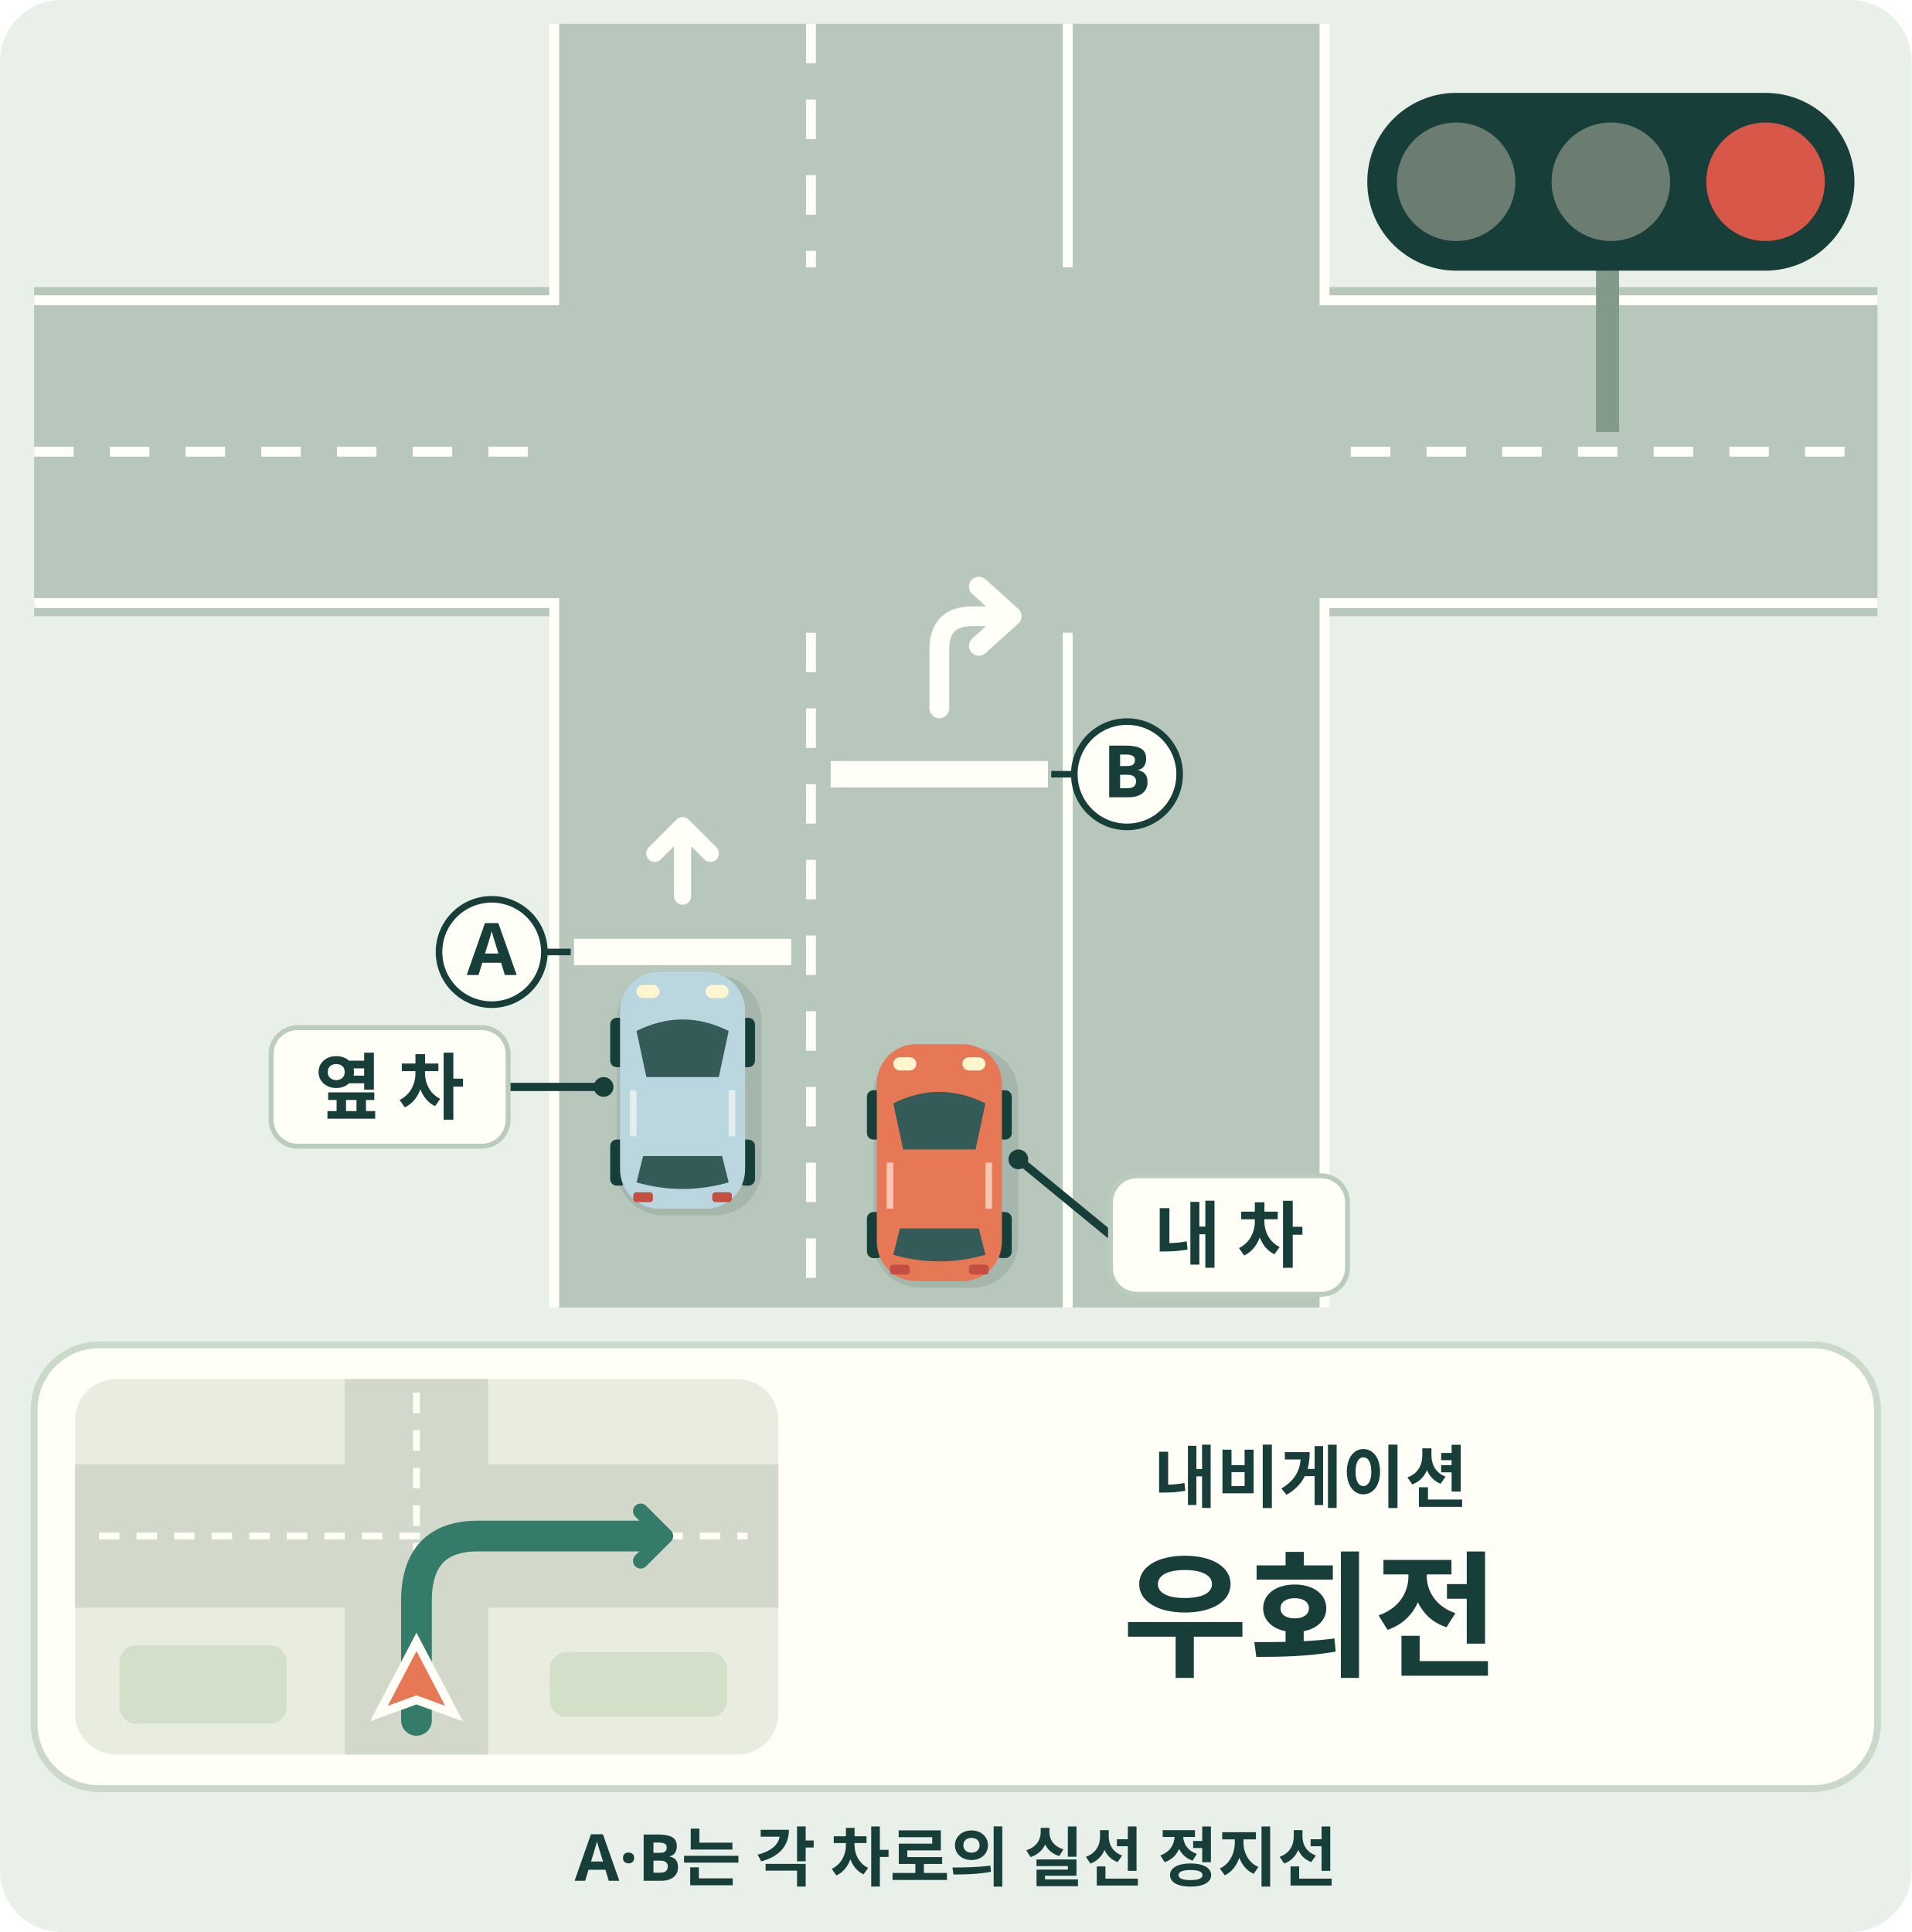
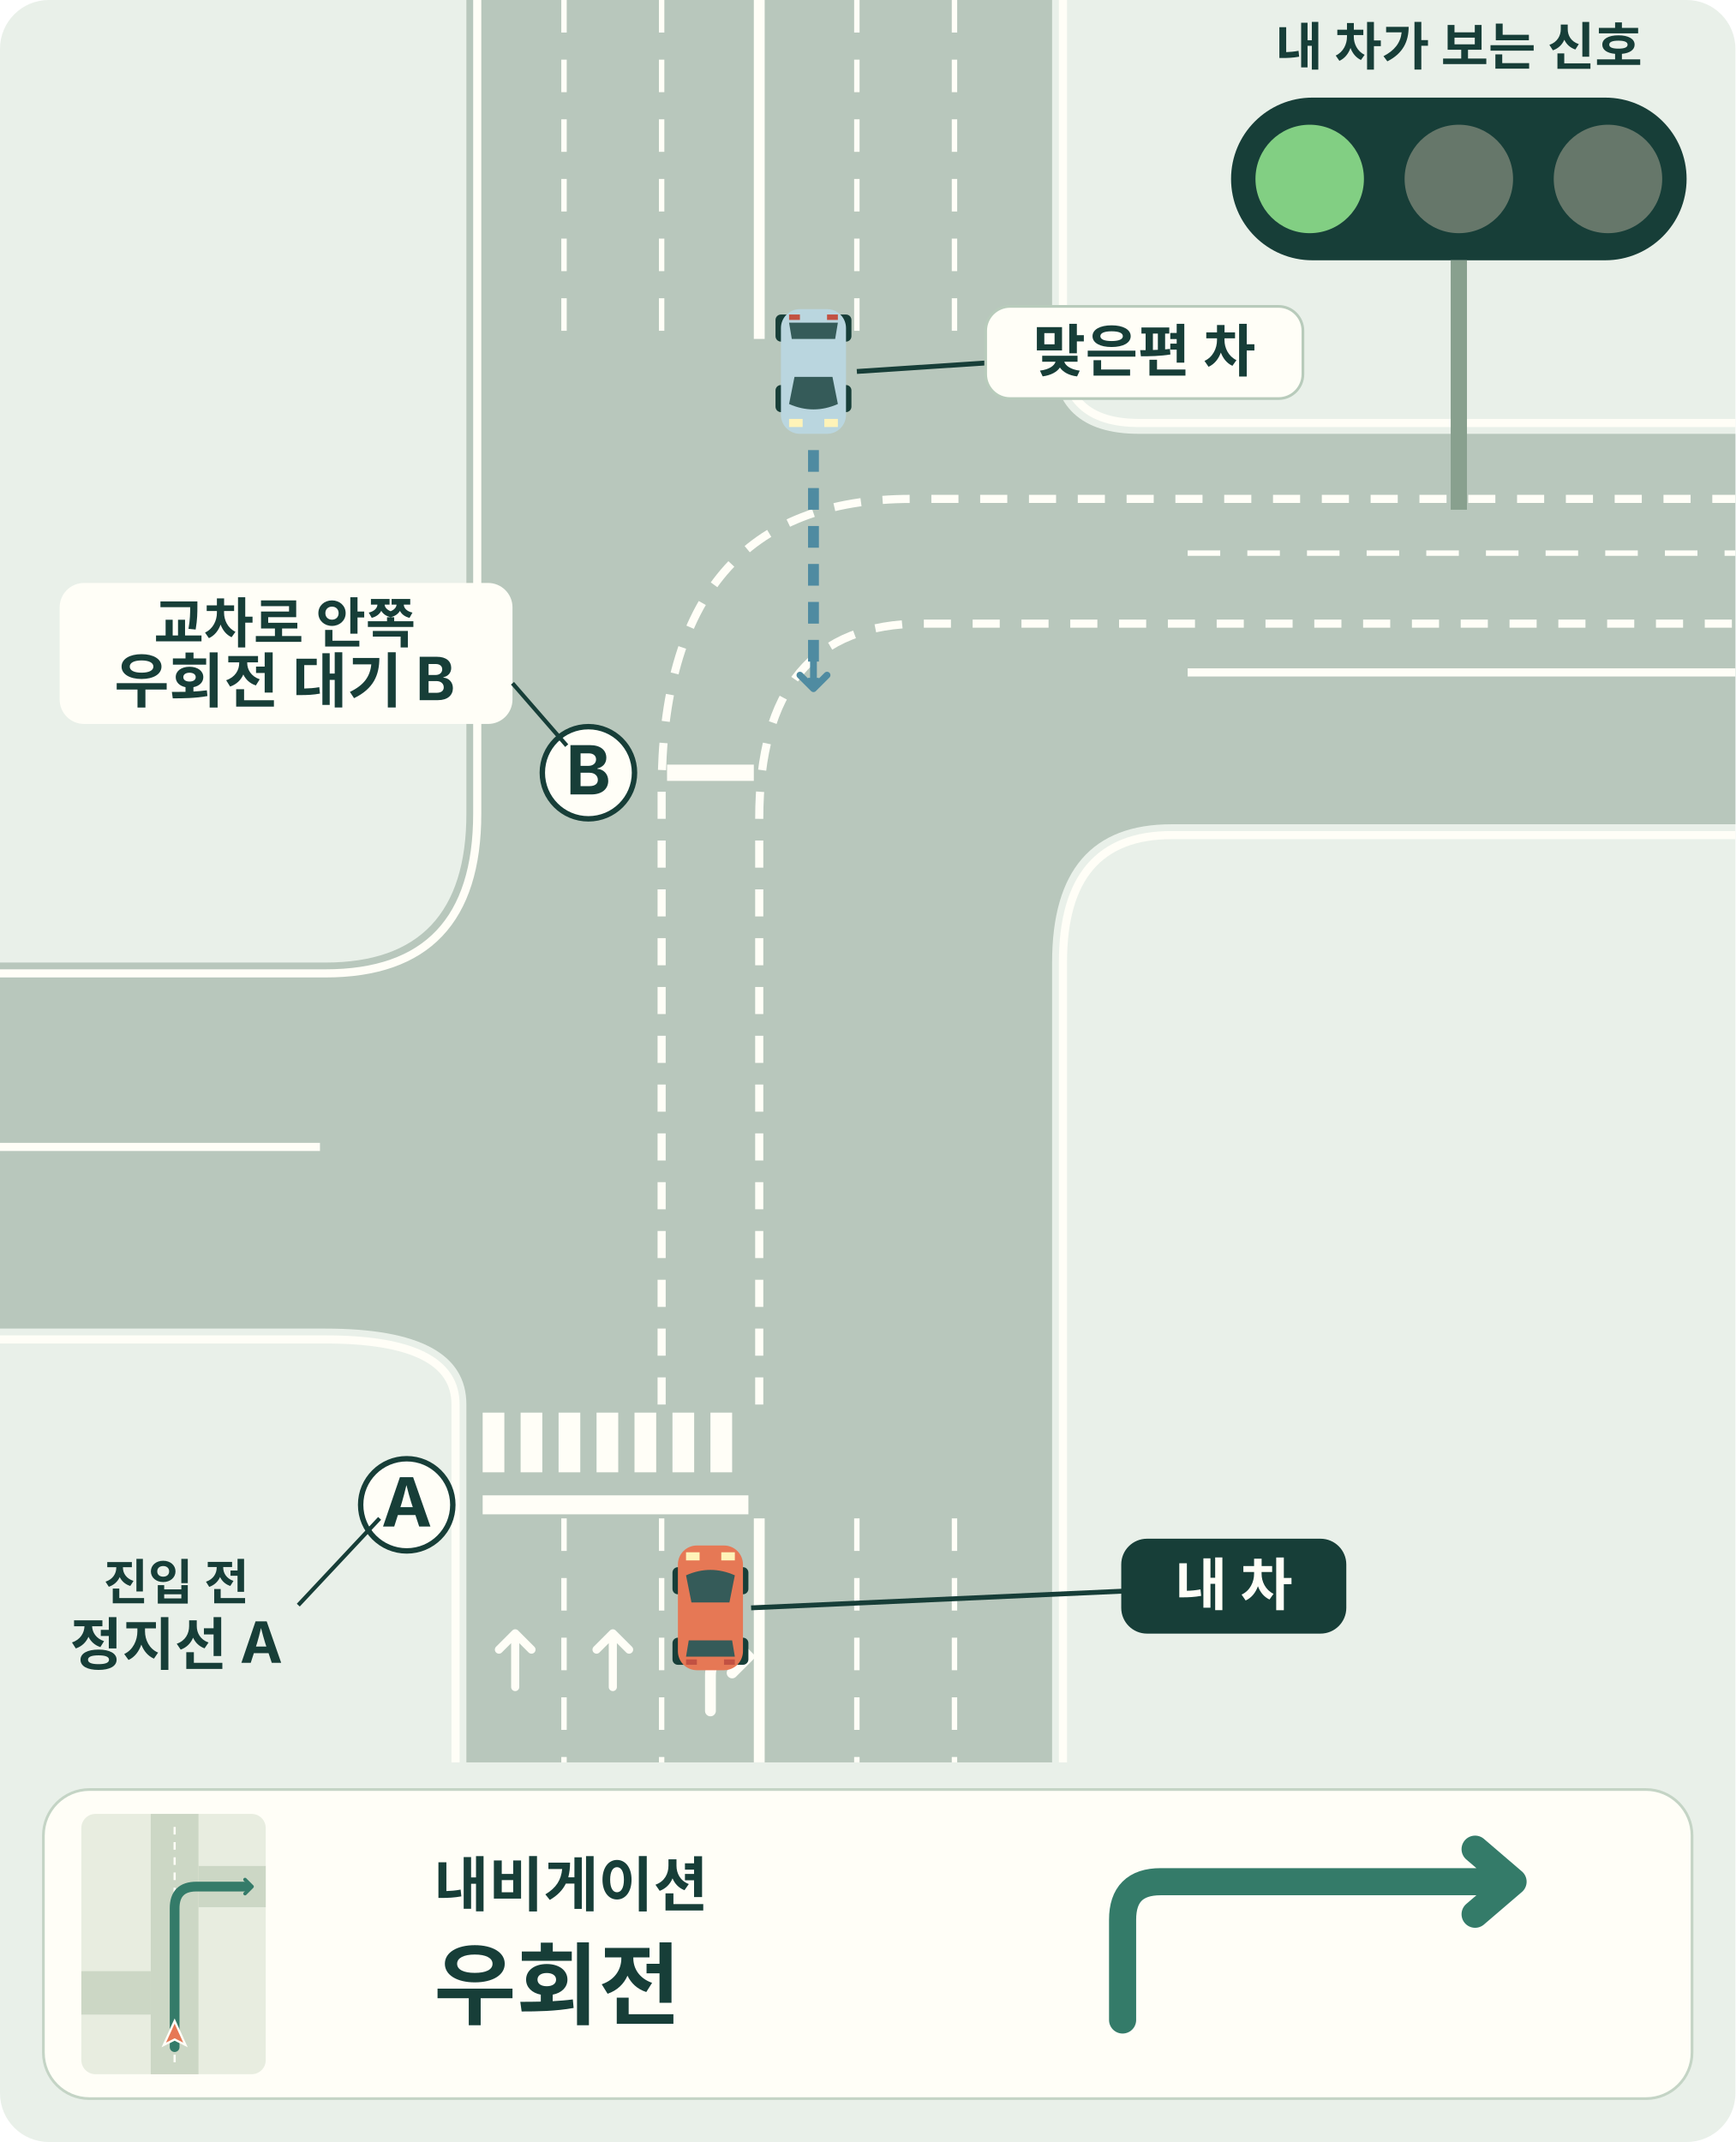
- <svg xmlns="http://www.w3.org/2000/svg" data-question-id="turn-01" viewBox="0 0 560 566" role="img" aria-label="빨간불. 우회전 차로의 나는 어느 선 앞에 멈출까요?. A·B는 각 차로의 실선 정지선. 빨간 원형 신호. 내비 경로: 우회전. 내 차는 오른쪽 차로" class="scene-art">
-   <rect width="560" height="566" rx="18" fill="#e9f0e9" />
-   <svg width="540" height="390" viewBox="0 0 560 390" x="10" y="0" overflow="hidden">
-     <rect y="80" width="560" height="100" fill="#b8c7bc" />
-     <rect x="158" width="234" height="390" fill="#b8c7bc" />
-     <path d="M0 84h158V0M392 0v84h168M0 176h158v214M392 390V176h168" stroke="#fffef7" stroke-width="3" fill="none" />
-     <path d="M314 0v74M314 185v205" stroke="#fffef7" stroke-width="3" />
-     <path d="M236 0v74M236 185v205M0 130h150M400 130h160" stroke="#fffef7" stroke-width="3" stroke-dasharray="12 11" />
-     <g transform="translate(197 254) rotate(0) scale(0.65)">
-       <path d="M0 17v-32M-13 -3L0 -16 13 -3" fill="none" stroke="#fffef7" stroke-width="8" stroke-linecap="round" stroke-linejoin="round" />
+ <svg xmlns="http://www.w3.org/2000/svg" data-question-id="turn-01" viewBox="0 0 640 790" role="img" aria-label="초록불. 우회전 대기 위치 B가 교차로 한참 안쪽에 있어요.. 초록 원형 신호. 내비 경로: 우회전. 넓고 어긋난 교차로. 진입 전 정지선 A와 교차로 깊숙한 우회전 대기 표시 B 사이에 여러 대 길이의 진입 구간이 있음. 내 차는 A 정지선 이전. 맞은편 차량이 직진하며 접근 중" data-scenario-feature="deep-right-turn" style="font-family:-apple-system,BlinkMacSystemFont,'Apple SD Gothic Neo',sans-serif">
+   <rect width="640" height="790" rx="18" fill="#e9f0e9" />
+   <g data-road-layout="large-offset-intersection" data-entry-line-y="555" data-waiting-line-y="285" data-stage="before-entry">
+     <path d="M0 355H120Q172 355 172 300V0H388V130Q388 160 420 160H640V304H432Q388 304 388 355V650H172V518Q172 490 120 490H0Z" fill="#b8c7bc" />
+     <path d="M0 359H120Q176 359 176 300V0M392 0V130Q392 156 420 156H640M640 308H432Q392 308 392 355V650M168 650V518Q168 494 120 494H0" fill="none" stroke="#fffef7" stroke-width="3" />
+     <path d="M280 0V125M280 560V650" fill="none" stroke="#fffef7" stroke-width="4" />
+     <path d="M208 0V130M244 0V130M316 0V130M352 0V130M208 560V650M244 560V650M316 560V650M352 560V650" fill="none" stroke="#fffef7" stroke-width="2" stroke-dasharray="12 10" />
+     <path d="M0 423H118M438 248H640" fill="none" stroke="#fffef7" stroke-width="3" />
+     <path d="M438 204H640" fill="none" stroke="#fffef7" stroke-width="2" stroke-dasharray="12 10" />
+     <g data-crosswalk="entry">
+       <rect x="178" y="521" width="8" height="22" fill="#fffef7" />
+       <rect x="192" y="521" width="8" height="22" fill="#fffef7" />
+       <rect x="206" y="521" width="8" height="22" fill="#fffef7" />
+       <rect x="220" y="521" width="8" height="22" fill="#fffef7" />
+       <rect x="234" y="521" width="8" height="22" fill="#fffef7" />
+       <rect x="248" y="521" width="8" height="22" fill="#fffef7" />
+       <rect x="262" y="521" width="8" height="22" fill="#fffef7" />
    </g>
-     <path d="M275 208v-18q0 -10 10 -10h12m-10 -9 10 9 -10 9" stroke="#fffef7" stroke-width="6" fill="none" stroke-linecap="round" stroke-linejoin="round" />
-     <path data-marking="stop-line" data-line-id="A" data-lane="straight" d="M164 282h66" stroke="#fffef7" stroke-width="8" />
-     <path data-marking="stop-line" data-line-id="B" data-lane="right" d="M242 228h66" stroke="#fffef7" stroke-width="8" />
-     <circle cx="139" cy="282" r="16" fill="#fffef7" stroke="#173e38" stroke-width="2" />
-     <text x="139" y="289" font-size="22" fill="#173e38" font-family="Pretendard, 'Noto Sans KR', sans-serif" font-weight="700" text-anchor="middle">A</text>
-     <circle cx="332" cy="228" r="16" fill="#fffef7" stroke="#173e38" stroke-width="2" />
-     <text x="332" y="235" font-size="22" fill="#173e38" font-family="Pretendard, 'Noto Sans KR', sans-serif" font-weight="700" text-anchor="middle">B</text>
-     <path d="M155 282h8M309 228h7" stroke="#173e38" stroke-width="2" />
-     <g data-vehicle-role="own" data-car-x="275" data-car-y="345" data-car-role="내 차" data-car-side="right" data-car-dy="28" transform="translate(275 345) rotate(0) scale(1)">
-       <rect x="-20" y="-34" width="44" height="73" rx="14" fill="#173e38" opacity=".12" />
-       <rect x="-22" y="-21" width="5" height="15" rx="2" fill="#173e38" />
-       <rect x="17" y="-21" width="5" height="15" rx="2" fill="#173e38" />
-       <rect x="-22" y="16" width="5" height="14" rx="2" fill="#173e38" />
-       <rect x="17" y="16" width="5" height="14" rx="2" fill="#173e38" />
-       <rect x="-19" y="-35" width="38" height="72" rx="12" fill="#e67855" />
-       <path d="M-14 -17q14 -7 28 0l-3 14h-22Z" fill="#355b59" />
-       <path d="M-12 21h24l2 8q-14 4 -28 0Z" fill="#355b59" />
-       <path d="M-15 1v14M15 1v14" stroke="#fffef7" stroke-opacity=".6" stroke-width="2" />
-       <rect x="-14" y="-31" width="7" height="4" rx="2" fill="#fff6cf" />
-       <rect x="7" y="-31" width="7" height="4" rx="2" fill="#fff6cf" />
-       <rect x="-15" y="32" width="6" height="3" rx="1" fill="#c34e41" />
-       <rect x="9" y="32" width="6" height="3" rx="1" fill="#c34e41" />
+     <path data-marking="stop-line" data-line-id="A" d="M178 555H276" stroke="#fffef7" stroke-width="7" />
+     <path d="M244 518V292Q244 184 336 184H640" fill="none" stroke="#fffef7" stroke-width="3" stroke-dasharray="10 8" />
+     <path d="M280 518V302Q280 230 340 230H640" fill="none" stroke="#fffef7" stroke-width="3" stroke-dasharray="10 8" />
+     <path data-marking="waiting-guide" data-line-id="B" d="M246 285H278" stroke="#fffef7" stroke-width="6" />
+     <circle cx="150" cy="555" r="17" fill="#fffef7" stroke="#173e38" stroke-width="2" />
+     <text x="150" y="563" font-size="25" fill="#173e38" font-weight="700" text-anchor="middle">A</text>
+     <circle cx="217" cy="285" r="17" fill="#fffef7" stroke="#173e38" stroke-width="2" />
+     <text x="217" y="293" font-size="25" fill="#173e38" font-weight="700" text-anchor="middle">B</text>
+     <path d="M0 17V-16m-10 10 10-10 10 10" fill="none" stroke="#fffef7" stroke-width="5" stroke-linecap="round" stroke-linejoin="round" transform="translate(190 612) rotate(0) scale(0.6)" />
+     <path d="M0 17V-16m-10 10 10-10 10 10" fill="none" stroke="#fffef7" stroke-width="5" stroke-linecap="round" stroke-linejoin="round" transform="translate(226 612) rotate(0) scale(0.6)" />
+     <path d="M262 631v-13q0-7 7-7h7m-6-6 6 6-6 6" fill="none" stroke="#fffef7" stroke-width="4" stroke-linecap="round" />
+     <text x="65" y="590" font-size="18" fill="#173e38" font-weight="700" text-anchor="middle">진입 전</text>
+     <text x="65" y="614" font-size="21" fill="#173e38" font-weight="700" text-anchor="middle">정지선 A</text>
+     <path d="M110 592L140 560" fill="none" stroke="#173e38" stroke-width="1.5" />
+     <rect x="22" y="215" width="167" height="52" rx="9" fill="#fffef7" />
+     <text x="105" y="237" font-size="20" fill="#173e38" font-weight="700" text-anchor="middle">교차로 안쪽</text>
+     <text x="105" y="259" font-size="22" fill="#173e38" font-weight="700" text-anchor="middle">우회전 대기 B</text>
+     <path d="M189 252L209 275" fill="none" stroke="#173e38" stroke-width="1.5" />
+   </g>
+   <g data-vehicle-role="oncoming" data-car-x="300" data-car-y="137" data-car-length="46" transform="translate(300 137) rotate(180)">
+     <rect x="-14" y="-15" width="28" height="10" rx="2" fill="#173e38" />
+     <rect x="-14" y="11" width="28" height="10" rx="2" fill="#173e38" />
+     <rect x="-12" y="-23" width="24" height="46" rx="7" fill="#bad6df" />
+     <path d="M-9 -12q9-4 18 0l-2 10h-14ZM-8 12h16l1 6h-18Z" fill="#355b59" />
+     <path d="M-9 -19h5m8 0h5" stroke="#fff3b8" stroke-width="3" />
+     <path d="M-9 20h4m10 0h4" stroke="#c25142" stroke-width="2" />
+   </g>
+   <g>
+     <path d="M422 130L316 137" fill="none" stroke="#173e38" stroke-width="1.8" />
+     <rect x="363.5" y="113" width="117" height="34" rx="9" fill="#fffef7" stroke="#b8cbbb" />
+     <text x="422" y="137" font-size="21" fill="#173e38" font-weight="700" text-anchor="middle">맞은편 차</text>
+   </g>
+   <g data-other-route="straight">
+     <path d="M300 166V253" fill="none" stroke="#4f8ba1" stroke-width="4" stroke-dasharray="8 6" />
+     <path d="M0 17V-16m-10 10 10-10 10 10" fill="none" stroke="#4f8ba1" stroke-width="5" stroke-linecap="round" stroke-linejoin="round" transform="translate(300 246) rotate(180) scale(0.5)" />
+   </g>
+   <g data-vehicle-role="own" data-car-x="262" data-car-y="593" data-car-length="46" transform="translate(262 593) rotate(0)">
+     <rect x="-14" y="-15" width="28" height="10" rx="2" fill="#173e38" />
+     <rect x="-14" y="11" width="28" height="10" rx="2" fill="#173e38" />
+     <rect x="-12" y="-23" width="24" height="46" rx="7" fill="#e67855" />
+     <path d="M-9 -12q9-4 18 0l-2 10h-14ZM-8 12h16l1 6h-18Z" fill="#355b59" />
+     <path d="M-9 -19h5m8 0h5" stroke="#fff3b8" stroke-width="3" />
+     <path d="M-9 20h4m10 0h4" stroke="#c25142" stroke-width="2" />
+   </g>
+   <g>
+     <path d="M455 585L277 593" fill="none" stroke="#173e38" stroke-width="1.8" />
+     <rect x="414" y="568" width="82" height="34" rx="9" fill="#173e38" stroke="#173e38" />
+     <text x="455" y="592" font-size="21" fill="#173e38" font-weight="700" text-anchor="middle" style="fill:#fffef7">내 차</text>
+   </g>
+   <g data-signal-type="road" transform="translate(454 36)">
+     <rect width="168" height="60" rx="30" fill="#173e38" />
+     <circle cx="29" cy="30" r="20" fill="#82cf83" />
+     <circle cx="84" cy="30" r="20" fill="#66776a" />
+     <circle cx="139" cy="30" r="20" fill="#66776a" />
+     <path d="M84 60v92" stroke="#88a08e" stroke-width="6" />
+     <text x="84" y="-12" font-size="19" fill="#173e38" font-weight="700" text-anchor="middle">내 차가 보는 신호</text>
+   </g>
+   <g data-navigation="offset-junction" transform="translate(16 660)">
+     <rect width="608" height="114" rx="17" fill="#fffef7" stroke="#c4d4c5" />
+     <g transform="translate(14 9) scale(.4)">
+       <g>
+         <rect width="170" height="240" rx="13" fill="#e8ede0" />
+         <rect x="64" width="44" height="240" fill="#ccd7c5" />
+         <path d="M108 48H170V86H108M0 145H64V185H0" fill="#ccd7c5" />
+         <path d="M86 12V230" stroke="#fffef7" stroke-width="2" stroke-dasharray="7 7" />
+         <path d="M86 215V87Q86 67 106 67H150" fill="none" stroke="#347b69" stroke-width="9" stroke-linecap="round" />
+         <path d="M0 17V-16m-10 10 10-10 10 10" fill="none" stroke="#347b69" stroke-width="5" stroke-linecap="round" stroke-linejoin="round" transform="translate(147 67) rotate(90) scale(0.65)" />
+         <path d="M86 191l-10 22 10-5 10 5Z" fill="#e67855" stroke="#fffef7" stroke-width="2" />
+       </g>
    </g>
-     <g data-vehicle-role="adjacent" data-car-x="197" data-car-y="323" data-car-role="옆 차" data-car-side="left" data-car-dy="0" transform="translate(197 323) rotate(0) scale(1)">
-       <rect x="-20" y="-34" width="44" height="73" rx="14" fill="#173e38" opacity=".12" />
-       <rect x="-22" y="-21" width="5" height="15" rx="2" fill="#173e38" />
-       <rect x="17" y="-21" width="5" height="15" rx="2" fill="#173e38" />
-       <rect x="-22" y="16" width="5" height="14" rx="2" fill="#173e38" />
-       <rect x="17" y="16" width="5" height="14" rx="2" fill="#173e38" />
-       <rect x="-19" y="-35" width="38" height="72" rx="12" fill="#bad6df" />
-       <path d="M-14 -17q14 -7 28 0l-3 14h-22Z" fill="#355b59" />
-       <path d="M-12 21h24l2 8q-14 4 -28 0Z" fill="#355b59" />
-       <path d="M-15 1v14M15 1v14" stroke="#fffef7" stroke-opacity=".6" stroke-width="2" />
-       <rect x="-14" y="-31" width="7" height="4" rx="2" fill="#fff6cf" />
-       <rect x="7" y="-31" width="7" height="4" rx="2" fill="#fff6cf" />
-       <rect x="-15" y="32" width="6" height="3" rx="1" fill="#c34e41" />
-       <rect x="9" y="32" width="6" height="3" rx="1" fill="#c34e41" />
-     </g>
-     <g data-signal-type="road" transform="translate(405 21)">
-       <path d="M73 48v55" stroke="#819b88" stroke-width="7" />
-       <rect width="148" height="54" rx="27" fill="#173e38" />
-       <circle cx="27" cy="27" r="18" fill="#6b7d70" />
-       <circle cx="74" cy="27" r="18" fill="#6b7d70" />
-       <circle cx="121" cy="27" r="18" fill="#d95748" />
-     </g>
-     <g class="vehicle-callout">
-       <path d="M327 368L299 345" stroke="#173e38" stroke-width="2.5" />
-       <circle cx="299" cy="345" r="3" fill="#173e38" />
-       <rect x="327" y="350" width="72" height="36" rx="8" fill="#fffef7" stroke="#bacdbd" stroke-width="1.5" />
-       <text x="363" y="376" font-size="22" fill="#173e38" font-family="Pretendard, 'Noto Sans KR', sans-serif" font-weight="700" text-anchor="middle">내 차</text>
-     </g>
-     <g class="vehicle-callout">
-       <path d="M144 323L173 323" stroke="#173e38" stroke-width="2.5" />
-       <circle cx="173" cy="323" r="3" fill="#173e38" />
-       <rect x="72" y="305" width="72" height="36" rx="8" fill="#fffef7" stroke="#bacdbd" stroke-width="1.5" />
-       <text x="108" y="331" font-size="22" fill="#173e38" font-family="Pretendard, 'Noto Sans KR', sans-serif" font-weight="700" text-anchor="middle">옆 차</text>
-     </g>
-   </svg>
-   <g transform="translate(10 394)">
-     <rect width="540" height="130" rx="19" fill="#fffef7" stroke="#cbd9cb" stroke-width="2" />
-     <rect x="12" y="10" width="206" height="110" rx="12" fill="#e9ede0" />
-     <rect x="91" y="10" width="42" height="110" fill="#d2d9cb" />
-     <rect x="12" y="35" width="206" height="42" fill="#d2d9cb" />
-     <path d="M112 14v100M19 56h190" stroke="#fffef7" stroke-width="2" stroke-dasharray="6 5" />
-     <rect x="25" y="88" width="49" height="23" rx="5" fill="#d3dfc9" />
-     <rect x="151" y="90" width="52" height="19" rx="5" fill="#d3dfc9" />
-     <path d="M112 110V75Q112 56 130 56H177" fill="none" stroke="#347b69" stroke-width="9" stroke-linecap="round" stroke-linejoin="round" />
-     <g transform="translate(176 56) rotate(90) scale(0.56)">
-       <path d="M0 17v-32M-13 -3L0 -16 13 -3" fill="none" stroke="#347b69" stroke-width="8" stroke-linecap="round" stroke-linejoin="round" />
-     </g>
-     <path d="M112 87l-11 21 11 -4 11 4Z" fill="#e67855" stroke="#fffef7" stroke-width="2.5" />
-     <text x="374" y="46" font-size="20" fill="#173e38" font-family="Pretendard, 'Noto Sans KR', sans-serif" font-weight="700" text-anchor="middle">내비게이션</text>
-     <text x="374" y="94" font-size="40" fill="#173e38" font-family="Pretendard, 'Noto Sans KR', sans-serif" font-weight="700" text-anchor="middle">우회전</text>
+     <text x="144" y="43" font-size="22" fill="#173e38" font-weight="700">내비게이션</text>
+     <text x="144" y="84" font-size="33" fill="#173e38" font-weight="700">우회전</text>
+     <path d="M398 85V48q0-14 14-14h130m-14-12 14 12-14 12" fill="none" stroke="#347b69" stroke-width="10" stroke-linecap="round" stroke-linejoin="round" />
  </g>
-   <text x="280" y="551" font-size="19" fill="#173e38" font-family="Pretendard, 'Noto Sans KR', sans-serif" font-weight="700" text-anchor="middle">A·B는 각 차로의 실선 정지선</text>
</svg>
